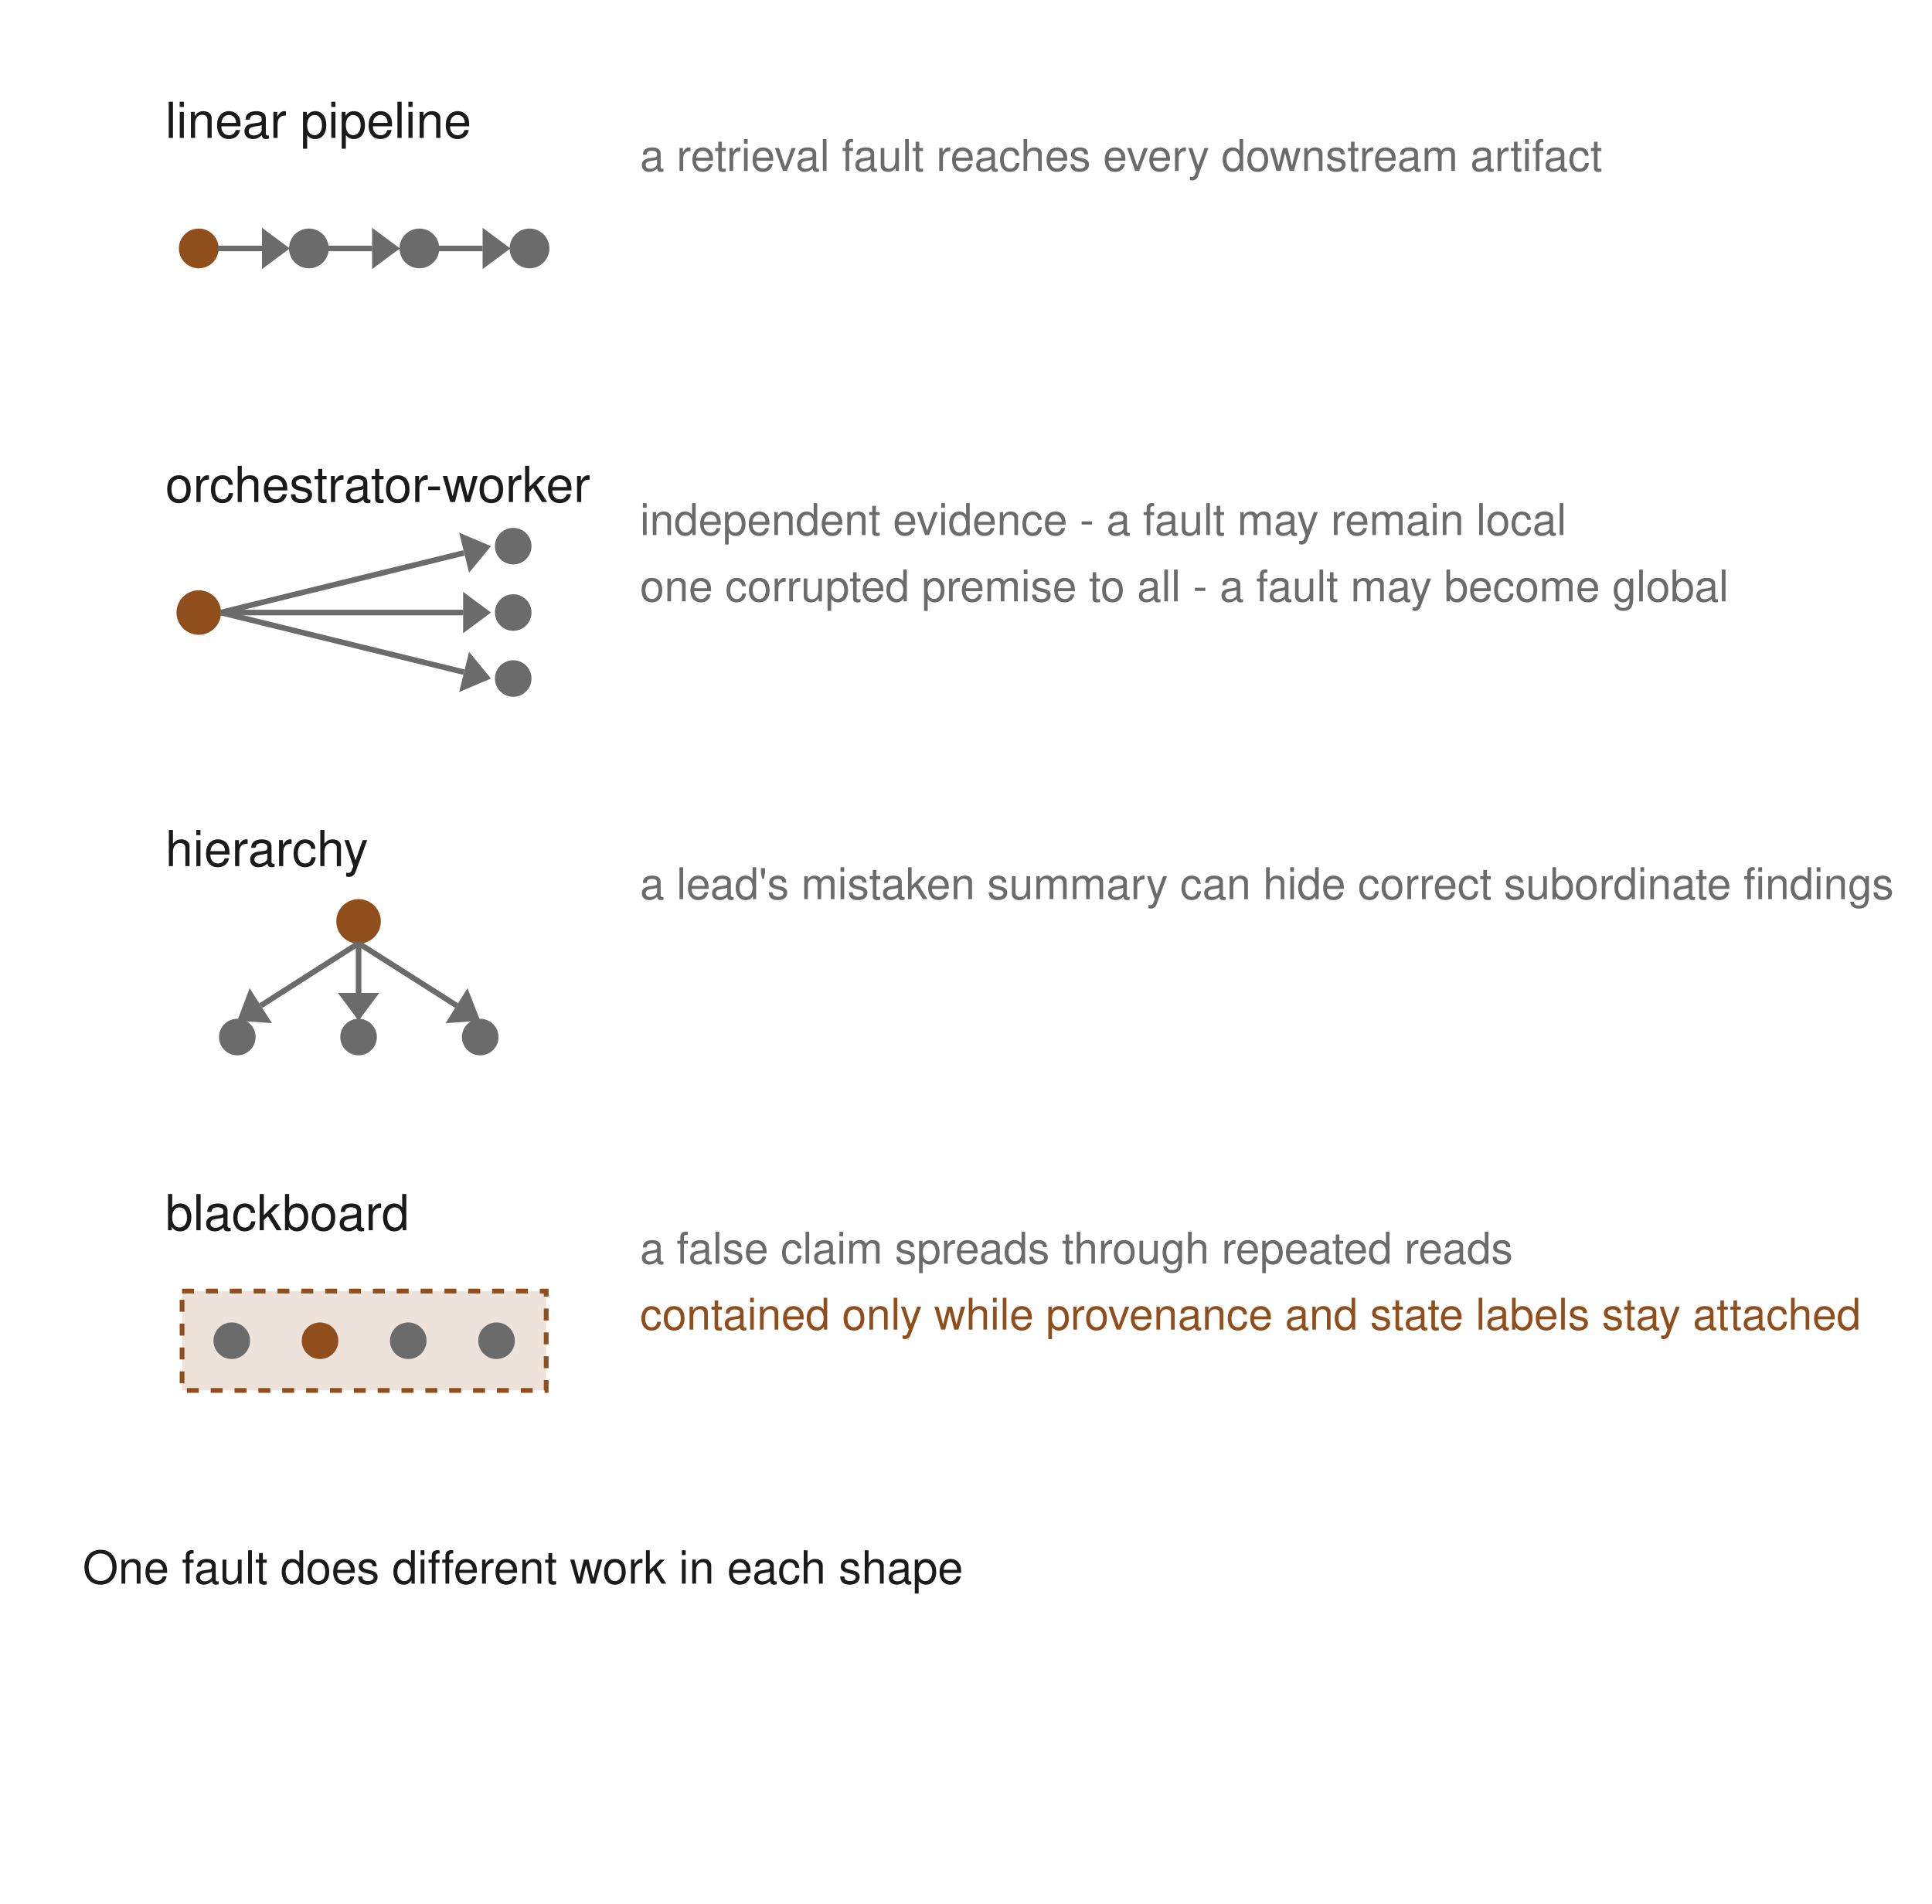
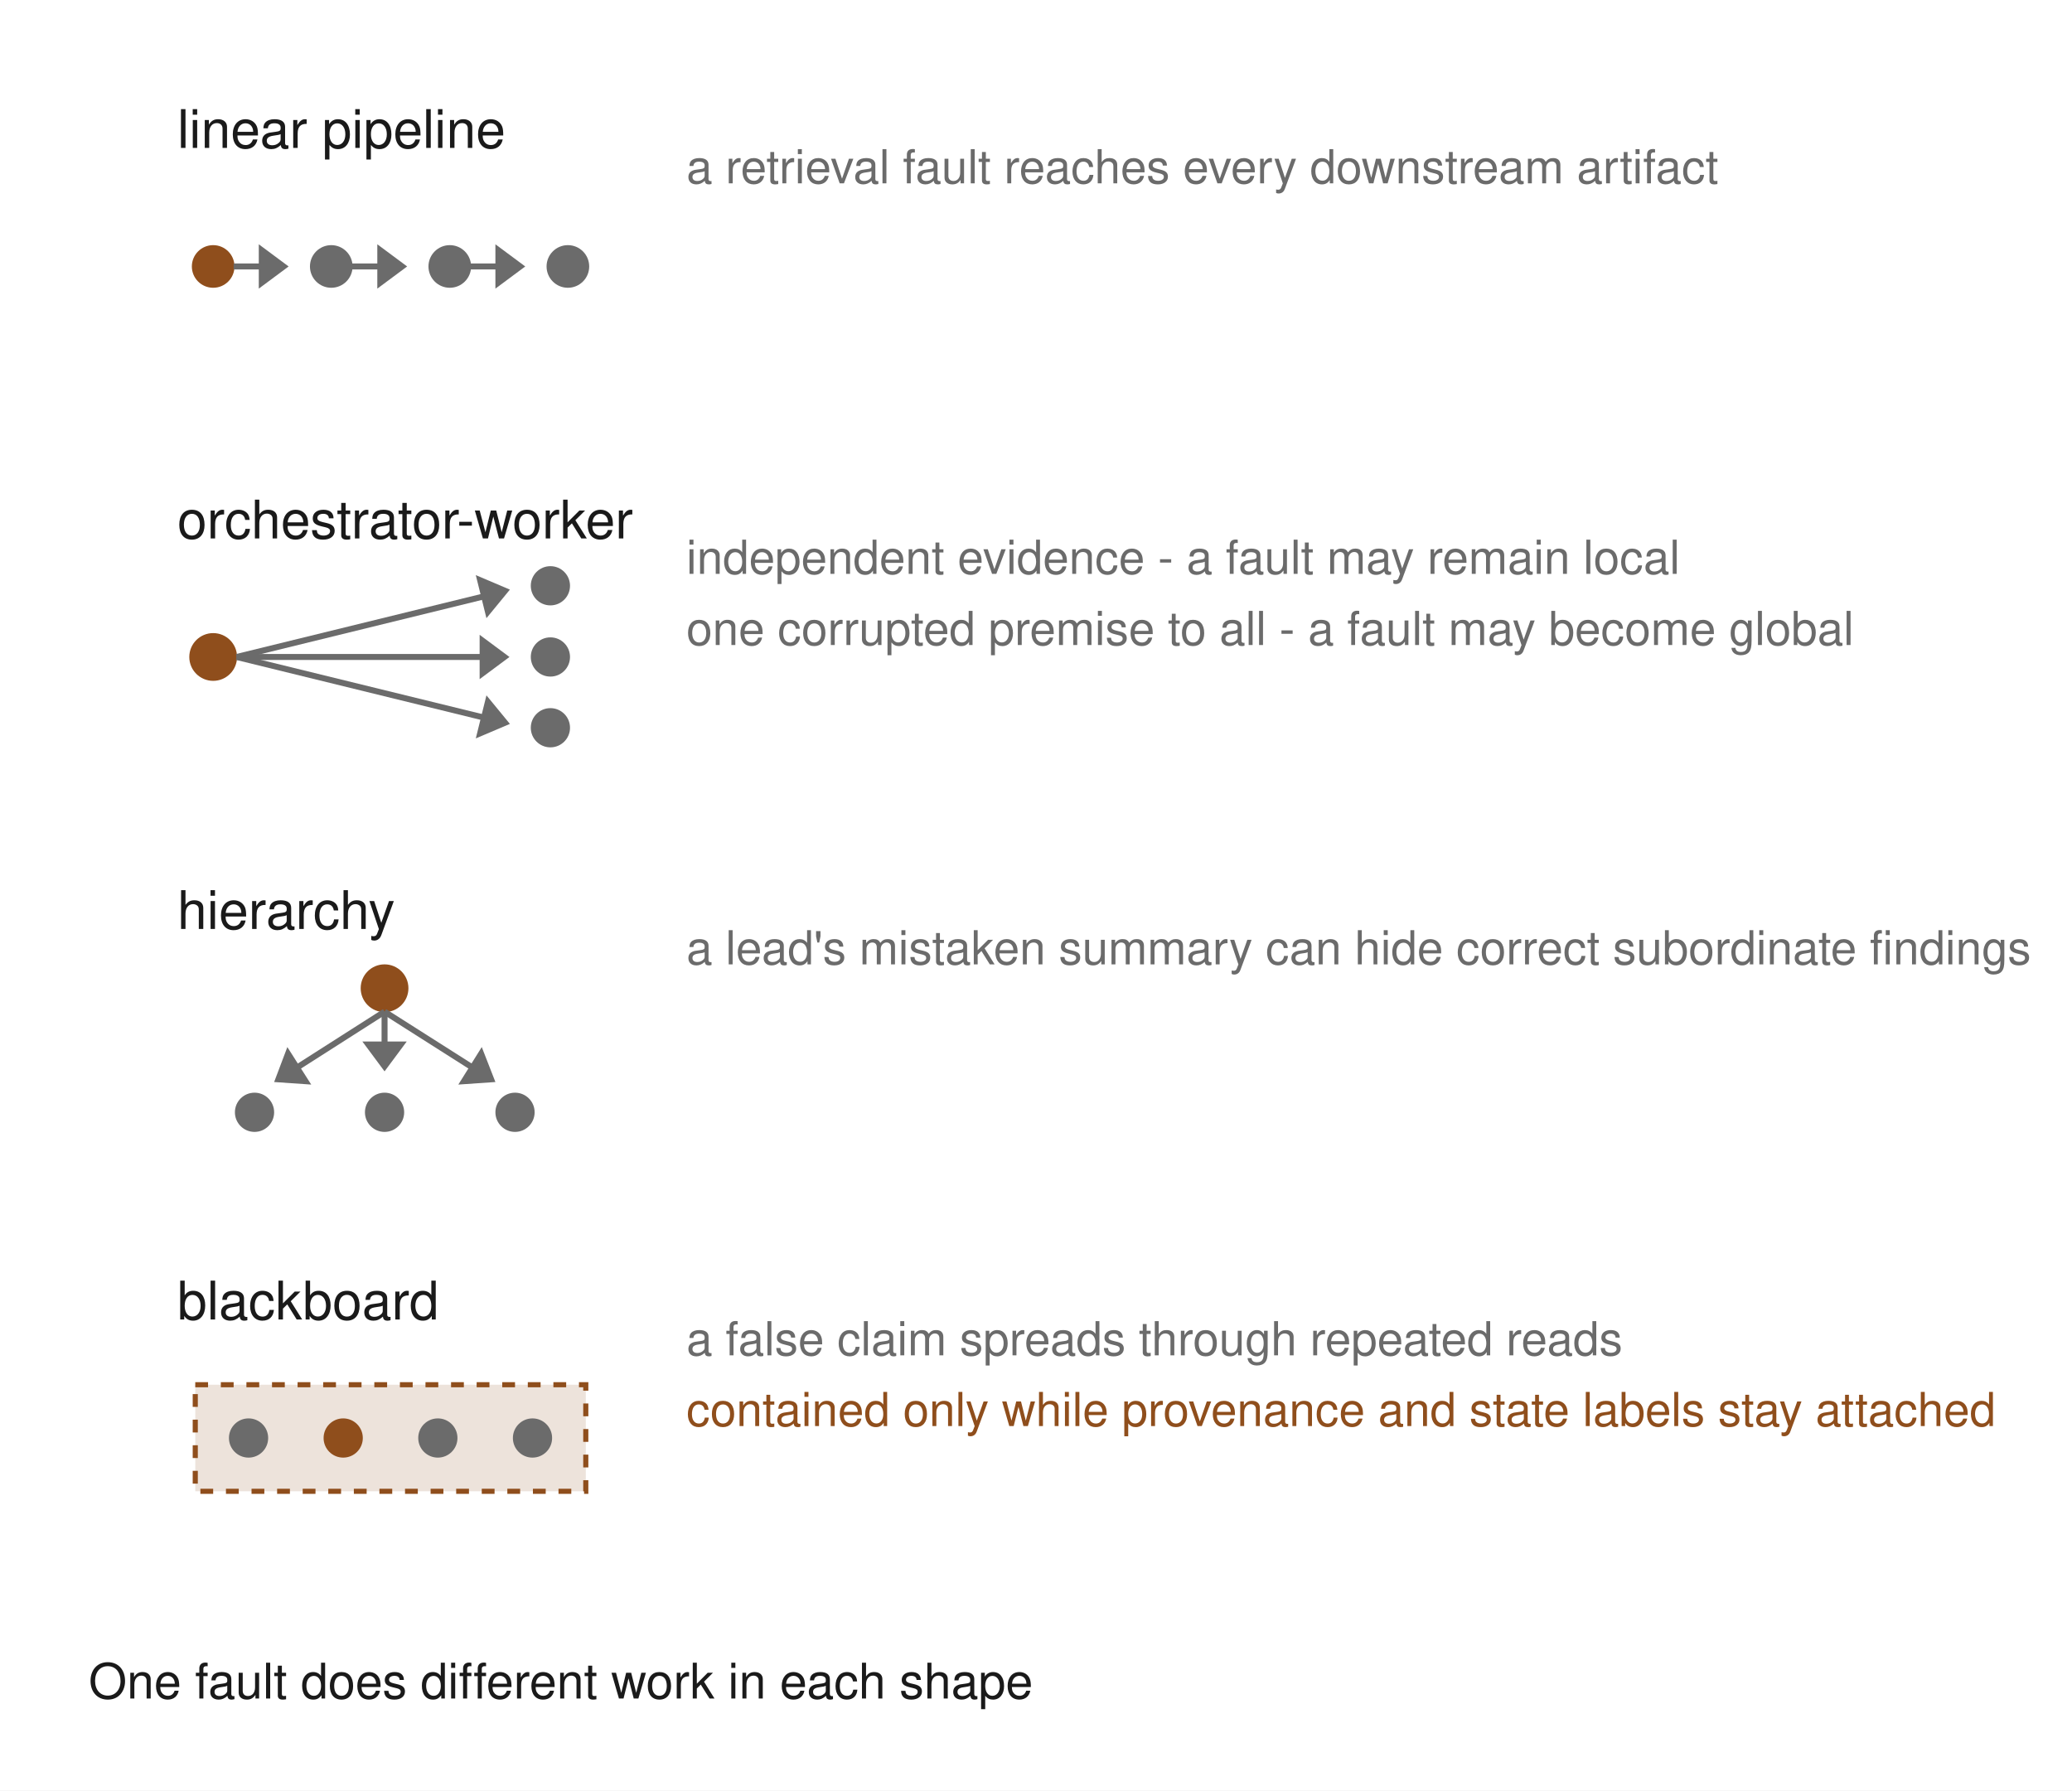
- <svg xmlns="http://www.w3.org/2000/svg" viewBox="0 0 486 479" width="486" height="479" role="img" aria-labelledby="figtitle-ch17-topology-faults" class="bookfig">
+ <svg xmlns="http://www.w3.org/2000/svg" viewBox="0 0 486 420" width="486" height="420" role="img" aria-labelledby="figtitle-ch17-topology-faults" class="bookfig">
  <style>.bookfig .f-bg{fill:#ffffff}.bookfig .s-bg{stroke:#ffffff}.bookfig .f-ink{fill:#1a1a1a}.bookfig .s-ink{stroke:#1a1a1a}.bookfig .f-mid{fill:#6b6b6b}.bookfig .s-mid{stroke:#6b6b6b}.bookfig .f-faint{fill:#b8b8b8}.bookfig .s-faint{stroke:#b8b8b8}.bookfig .f-wash{fill:#e2e2e2}.bookfig .s-wash{stroke:#e2e2e2}.bookfig .f-accent{fill:#8f4e1c}.bookfig .s-accent{stroke:#8f4e1c}.bookfig .f-onacc{fill:#ffffff}.bookfig .s-onacc{stroke:#ffffff}@media (prefers-color-scheme:dark){.bookfig .f-bg{fill:#232019}.bookfig .s-bg{stroke:#232019}.bookfig .f-ink{fill:#ede5d6}.bookfig .s-ink{stroke:#ede5d6}.bookfig .f-mid{fill:#9a8f7c}.bookfig .s-mid{stroke:#9a8f7c}.bookfig .f-faint{fill:#5c5346}.bookfig .s-faint{stroke:#5c5346}.bookfig .f-wash{fill:#3d382f}.bookfig .s-wash{stroke:#3d382f}.bookfig .f-accent{fill:#df9d5e}.bookfig .s-accent{stroke:#df9d5e}.bookfig .f-onacc{fill:#232019}.bookfig .s-onacc{stroke:#232019}}:where([data-theme="dark"]) .bookfig .f-bg{fill:#232019}:where([data-theme="dark"]) .bookfig .s-bg{stroke:#232019}:where([data-theme="dark"]) .bookfig .f-ink{fill:#ede5d6}:where([data-theme="dark"]) .bookfig .s-ink{stroke:#ede5d6}:where([data-theme="dark"]) .bookfig .f-mid{fill:#9a8f7c}:where([data-theme="dark"]) .bookfig .s-mid{stroke:#9a8f7c}:where([data-theme="dark"]) .bookfig .f-faint{fill:#5c5346}:where([data-theme="dark"]) .bookfig .s-faint{stroke:#5c5346}:where([data-theme="dark"]) .bookfig .f-wash{fill:#3d382f}:where([data-theme="dark"]) .bookfig .s-wash{stroke:#3d382f}:where([data-theme="dark"]) .bookfig .f-accent{fill:#df9d5e}:where([data-theme="dark"]) .bookfig .s-accent{stroke:#df9d5e}:where([data-theme="dark"]) .bookfig .f-onacc{fill:#232019}:where([data-theme="dark"]) .bookfig .s-onacc{stroke:#232019}:where([data-theme="light"]) .bookfig .f-bg{fill:#ffffff}:where([data-theme="light"]) .bookfig .s-bg{stroke:#ffffff}:where([data-theme="light"]) .bookfig .f-ink{fill:#1a1a1a}:where([data-theme="light"]) .bookfig .s-ink{stroke:#1a1a1a}:where([data-theme="light"]) .bookfig .f-mid{fill:#6b6b6b}:where([data-theme="light"]) .bookfig .s-mid{stroke:#6b6b6b}:where([data-theme="light"]) .bookfig .f-faint{fill:#b8b8b8}:where([data-theme="light"]) .bookfig .s-faint{stroke:#b8b8b8}:where([data-theme="light"]) .bookfig .f-wash{fill:#e2e2e2}:where([data-theme="light"]) .bookfig .s-wash{stroke:#e2e2e2}:where([data-theme="light"]) .bookfig .f-accent{fill:#8f4e1c}:where([data-theme="light"]) .bookfig .s-accent{stroke:#8f4e1c}:where([data-theme="light"]) .bookfig .f-onacc{fill:#ffffff}:where([data-theme="light"]) .bookfig .s-onacc{stroke:#ffffff}</style>
-   <rect class="f-bg" width="486" height="479" fill="#ffffff" />
+   <rect class="f-bg" width="486" height="420" fill="#ffffff" />
  <text class="f-ink" x="41.6" y="34.7" font-family="Helvetica, Arial, sans-serif" font-size="12.5" fill="#1a1a1a" text-anchor="start">linear pipeline</text>
  <circle class="f-accent" cx="50.0" cy="62.5" r="5.0" fill="#8f4e1c" />
  <line class="s-mid" x1="54.8" y1="62.5" x2="65.9" y2="62.5" stroke="#6b6b6b" stroke-width="1.4" />
-   <path class="f-mid" d="M 72.9 62.5 L 65.9 67.7 L 65.9 57.3 Z" fill="#6b6b6b" />
+   <path class="f-mid" d="M 67.7 62.5 L 60.7 67.7 L 60.7 57.3 Z" fill="#6b6b6b" />
  <circle class="f-mid" cx="77.7" cy="62.5" r="5.0" fill="#6b6b6b" />
  <line class="s-mid" x1="82.6" y1="62.5" x2="93.6" y2="62.5" stroke="#6b6b6b" stroke-width="1.4" />
-   <path class="f-mid" d="M 100.6 62.5 L 93.6 67.7 L 93.6 57.3 Z" fill="#6b6b6b" />
+   <path class="f-mid" d="M 95.5 62.5 L 88.5 67.7 L 88.5 57.3 Z" fill="#6b6b6b" />
  <circle class="f-mid" cx="105.5" cy="62.5" r="5.0" fill="#6b6b6b" />
  <line class="s-mid" x1="110.3" y1="62.5" x2="121.4" y2="62.5" stroke="#6b6b6b" stroke-width="1.4" />
-   <path class="f-mid" d="M 128.4 62.5 L 121.4 67.7 L 121.4 57.3 Z" fill="#6b6b6b" />
+   <path class="f-mid" d="M 123.2 62.5 L 116.2 67.7 L 116.2 57.3 Z" fill="#6b6b6b" />
  <circle class="f-mid" cx="133.2" cy="62.5" r="5.0" fill="#6b6b6b" />
  <text class="f-mid" x="161.0" y="43.0" font-family="Helvetica, Arial, sans-serif" font-size="11" fill="#6b6b6b" text-anchor="start">a retrieval fault reaches every downstream artifact</text>
  <text class="f-ink" x="41.6" y="126.3" font-family="Helvetica, Arial, sans-serif" font-size="12.5" fill="#1a1a1a" text-anchor="start">orchestrator-worker</text>
  <circle class="f-accent" cx="50.0" cy="154.1" r="5.6" fill="#8f4e1c" />
  <line class="s-mid" x1="55.5" y1="154.1" x2="116.7" y2="139.1" stroke="#6b6b6b" stroke-width="1.4" />
-   <path class="f-mid" d="M 123.5 137.4 L 118.0 144.1 L 115.5 134.0 Z" fill="#6b6b6b" />
+   <path class="f-mid" d="M 119.6 138.3 L 114.1 145 L 111.6 134.9 Z" fill="#6b6b6b" />
  <circle class="f-mid" cx="129.1" cy="137.4" r="4.6" fill="#6b6b6b" />
  <line class="s-mid" x1="55.5" y1="154.1" x2="116.5" y2="154.1" stroke="#6b6b6b" stroke-width="1.4" />
-   <path class="f-mid" d="M 123.5 154.1 L 116.5 159.3 L 116.5 148.9 Z" fill="#6b6b6b" />
+   <path class="f-mid" d="M 119.5 154.1 L 112.5 159.3 L 112.5 148.9 Z" fill="#6b6b6b" />
  <circle class="f-mid" cx="129.1" cy="154.1" r="4.6" fill="#6b6b6b" />
  <line class="s-mid" x1="55.5" y1="154.1" x2="116.7" y2="169.1" stroke="#6b6b6b" stroke-width="1.4" />
-   <path class="f-mid" d="M 123.5 170.7 L 115.5 174.1 L 118.0 164.0 Z" fill="#6b6b6b" />
+   <path class="f-mid" d="M 119.6 169.8 L 111.6 173.2 L 114.1 163.1 Z" fill="#6b6b6b" />
  <circle class="f-mid" cx="129.1" cy="170.7" r="4.6" fill="#6b6b6b" />
  <text class="f-mid" x="161.0" y="134.6" font-family="Helvetica, Arial, sans-serif" font-size="11" fill="#6b6b6b" text-anchor="start">independent evidence - a fault may remain local</text>
  <text class="f-mid" x="161.0" y="151.3" font-family="Helvetica, Arial, sans-serif" font-size="11" fill="#6b6b6b" text-anchor="start">one corrupted premise to all - a fault may become global</text>
  <text class="f-ink" x="41.6" y="217.9" font-family="Helvetica, Arial, sans-serif" font-size="12.5" fill="#1a1a1a" text-anchor="start">hierarchy</text>
  <circle class="f-accent" cx="90.2" cy="231.8" r="5.6" fill="#8f4e1c" />
  <line class="s-mid" x1="90.2" y1="237.3" x2="65.6" y2="253.0" stroke="#6b6b6b" stroke-width="1.4" />
-   <path class="f-mid" d="M 59.7 256.8 L 62.8 248.6 L 68.4 257.4 Z" fill="#6b6b6b" />
+   <path class="f-mid" d="M 64.3 253.8 L 67.4 245.6 L 73 254.4 Z" fill="#6b6b6b" />
  <circle class="f-mid" cx="59.7" cy="260.9" r="4.6" fill="#6b6b6b" />
  <line class="s-mid" x1="90.2" y1="237.3" x2="90.2" y2="249.8" stroke="#6b6b6b" stroke-width="1.4" />
-   <path class="f-mid" d="M 90.2 256.8 L 85.0 249.8 L 95.4 249.8 Z" fill="#6b6b6b" />
+   <path class="f-mid" d="M 90.2 251.3 L 85 244.3 L 95.4 244.3 Z" fill="#6b6b6b" />
  <circle class="f-mid" cx="90.2" cy="260.9" r="4.6" fill="#6b6b6b" />
  <line class="s-mid" x1="90.2" y1="237.3" x2="114.9" y2="253.0" stroke="#6b6b6b" stroke-width="1.4" />
-   <path class="f-mid" d="M 120.8 256.8 L 112.1 257.4 L 117.6 248.6 Z" fill="#6b6b6b" />
+   <path class="f-mid" d="M 116.2 253.8 L 107.5 254.4 L 113 245.6 Z" fill="#6b6b6b" />
  <circle class="f-mid" cx="120.8" cy="260.9" r="4.6" fill="#6b6b6b" />
  <text class="f-mid" x="161.0" y="226.2" font-family="Helvetica, Arial, sans-serif" font-size="11" fill="#6b6b6b" text-anchor="start">a lead's mistaken summary can hide correct subordinate findings</text>
  <text class="f-ink" x="41.6" y="309.5" font-family="Helvetica, Arial, sans-serif" font-size="12.5" fill="#1a1a1a" text-anchor="start">blackboard</text>
  <rect class="f-accent s-accent" x="45.8" y="324.8" width="91.6" height="25.0" fill="#8f4e1c" fill-opacity="0.16" stroke="#8f4e1c" stroke-width="1.2" stroke-dasharray="3 3" />
  <circle class="f-mid" cx="58.3" cy="337.3" r="4.6" fill="#6b6b6b" />
  <circle class="f-accent" cx="80.5" cy="337.3" r="4.6" fill="#8f4e1c" />
  <circle class="f-mid" cx="102.7" cy="337.3" r="4.6" fill="#6b6b6b" />
  <circle class="f-mid" cx="124.9" cy="337.3" r="4.6" fill="#6b6b6b" />
  <text class="f-mid" x="161.0" y="317.9" font-family="Helvetica, Arial, sans-serif" font-size="11" fill="#6b6b6b" text-anchor="start">a false claim spreads through repeated reads</text>
  <text class="f-accent" x="161.0" y="334.5" font-family="Helvetica, Arial, sans-serif" font-size="11" fill="#8f4e1c" text-anchor="start">contained only while provenance and state labels stay attached</text>
  <text class="f-ink" x="20.8" y="398.4" font-family="Helvetica, Arial, sans-serif" font-size="11.5" fill="#1a1a1a" text-anchor="start">One fault does different work in each shape</text>
</svg>
